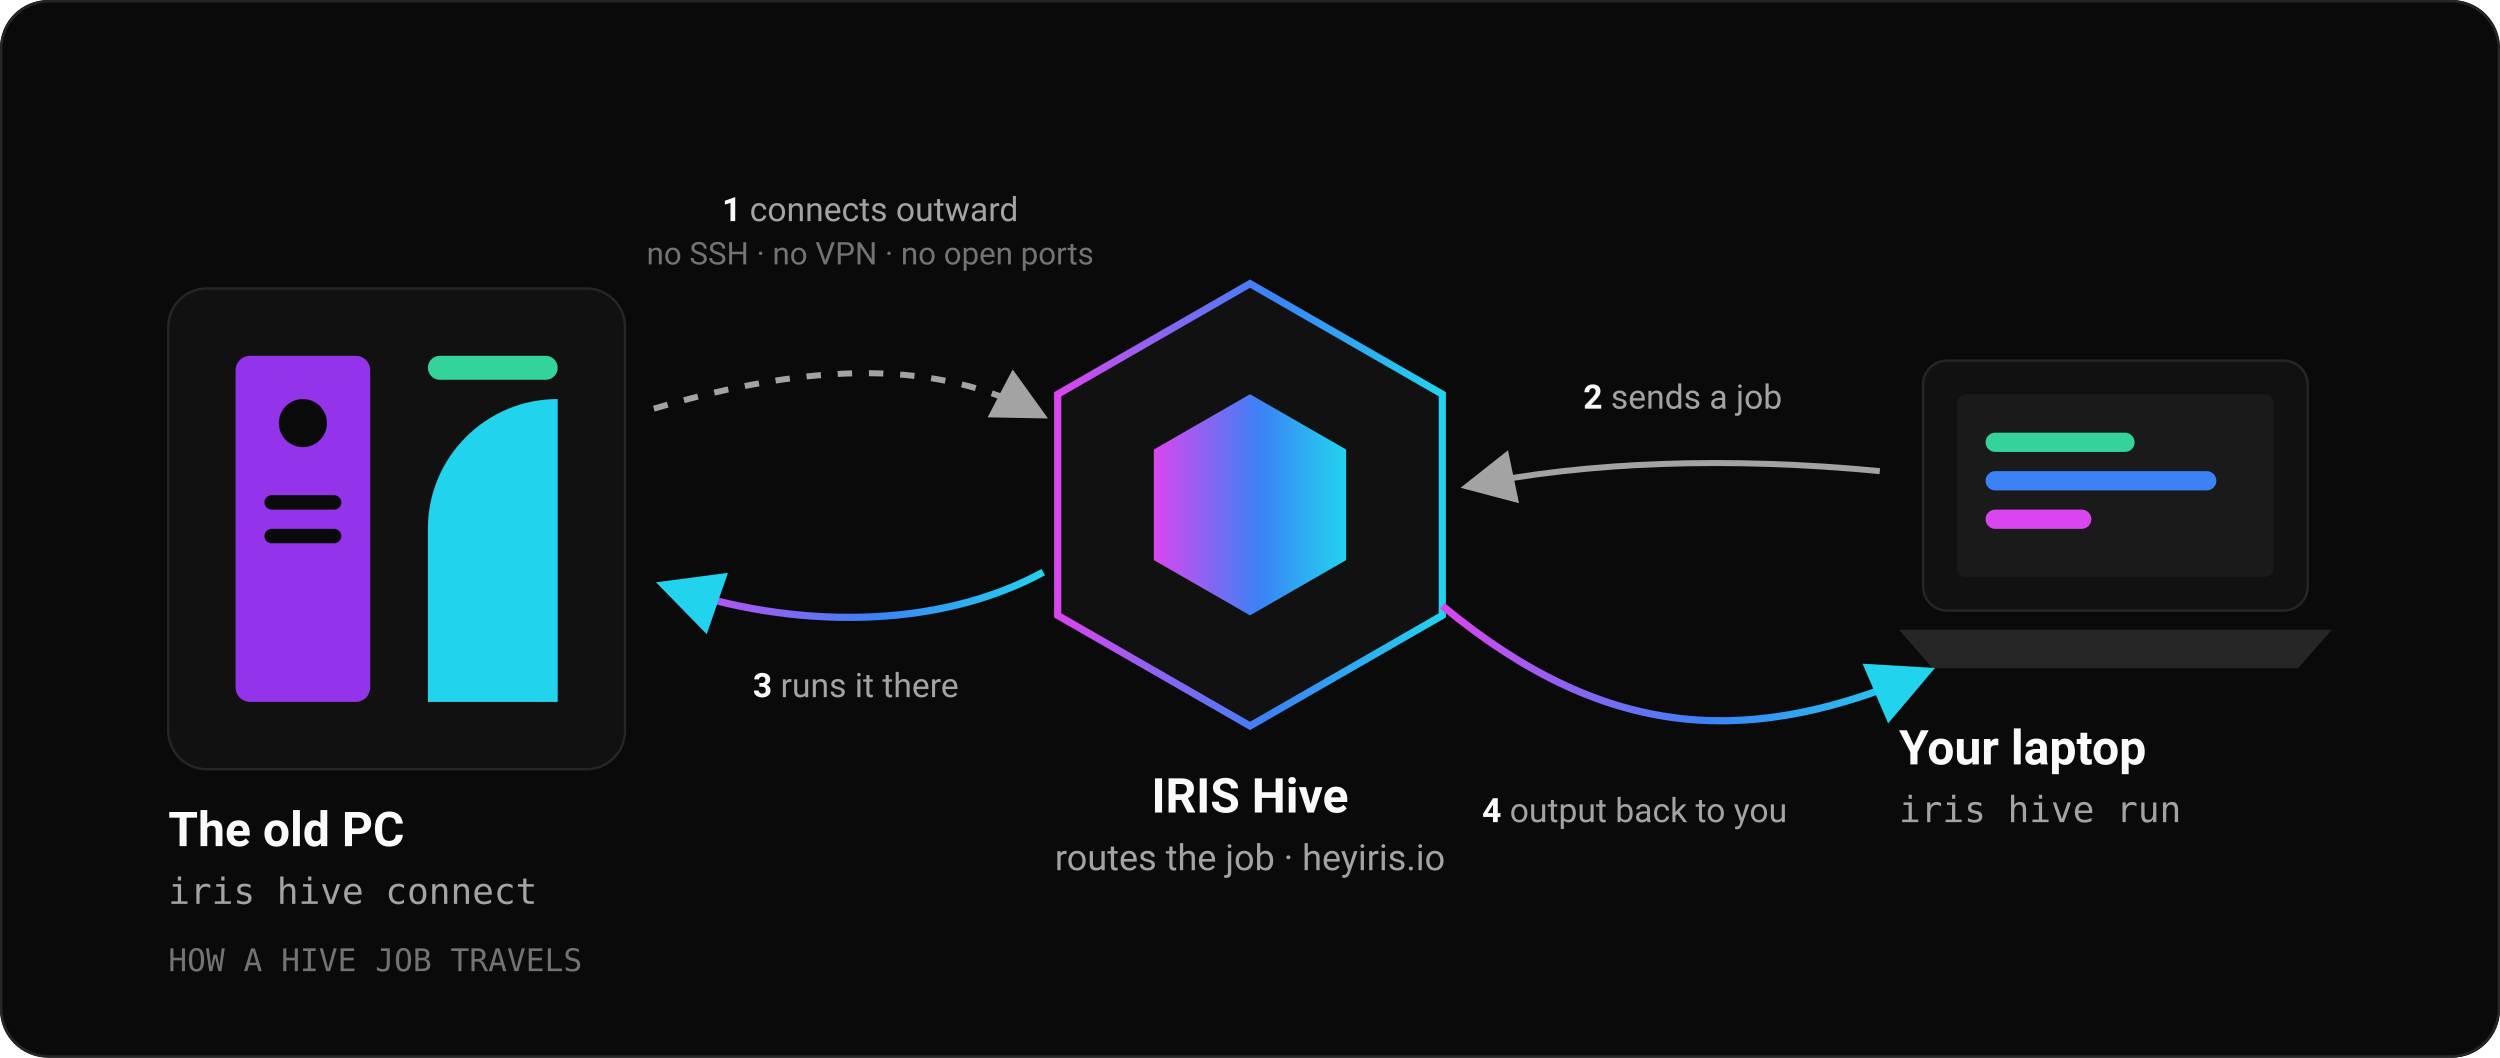
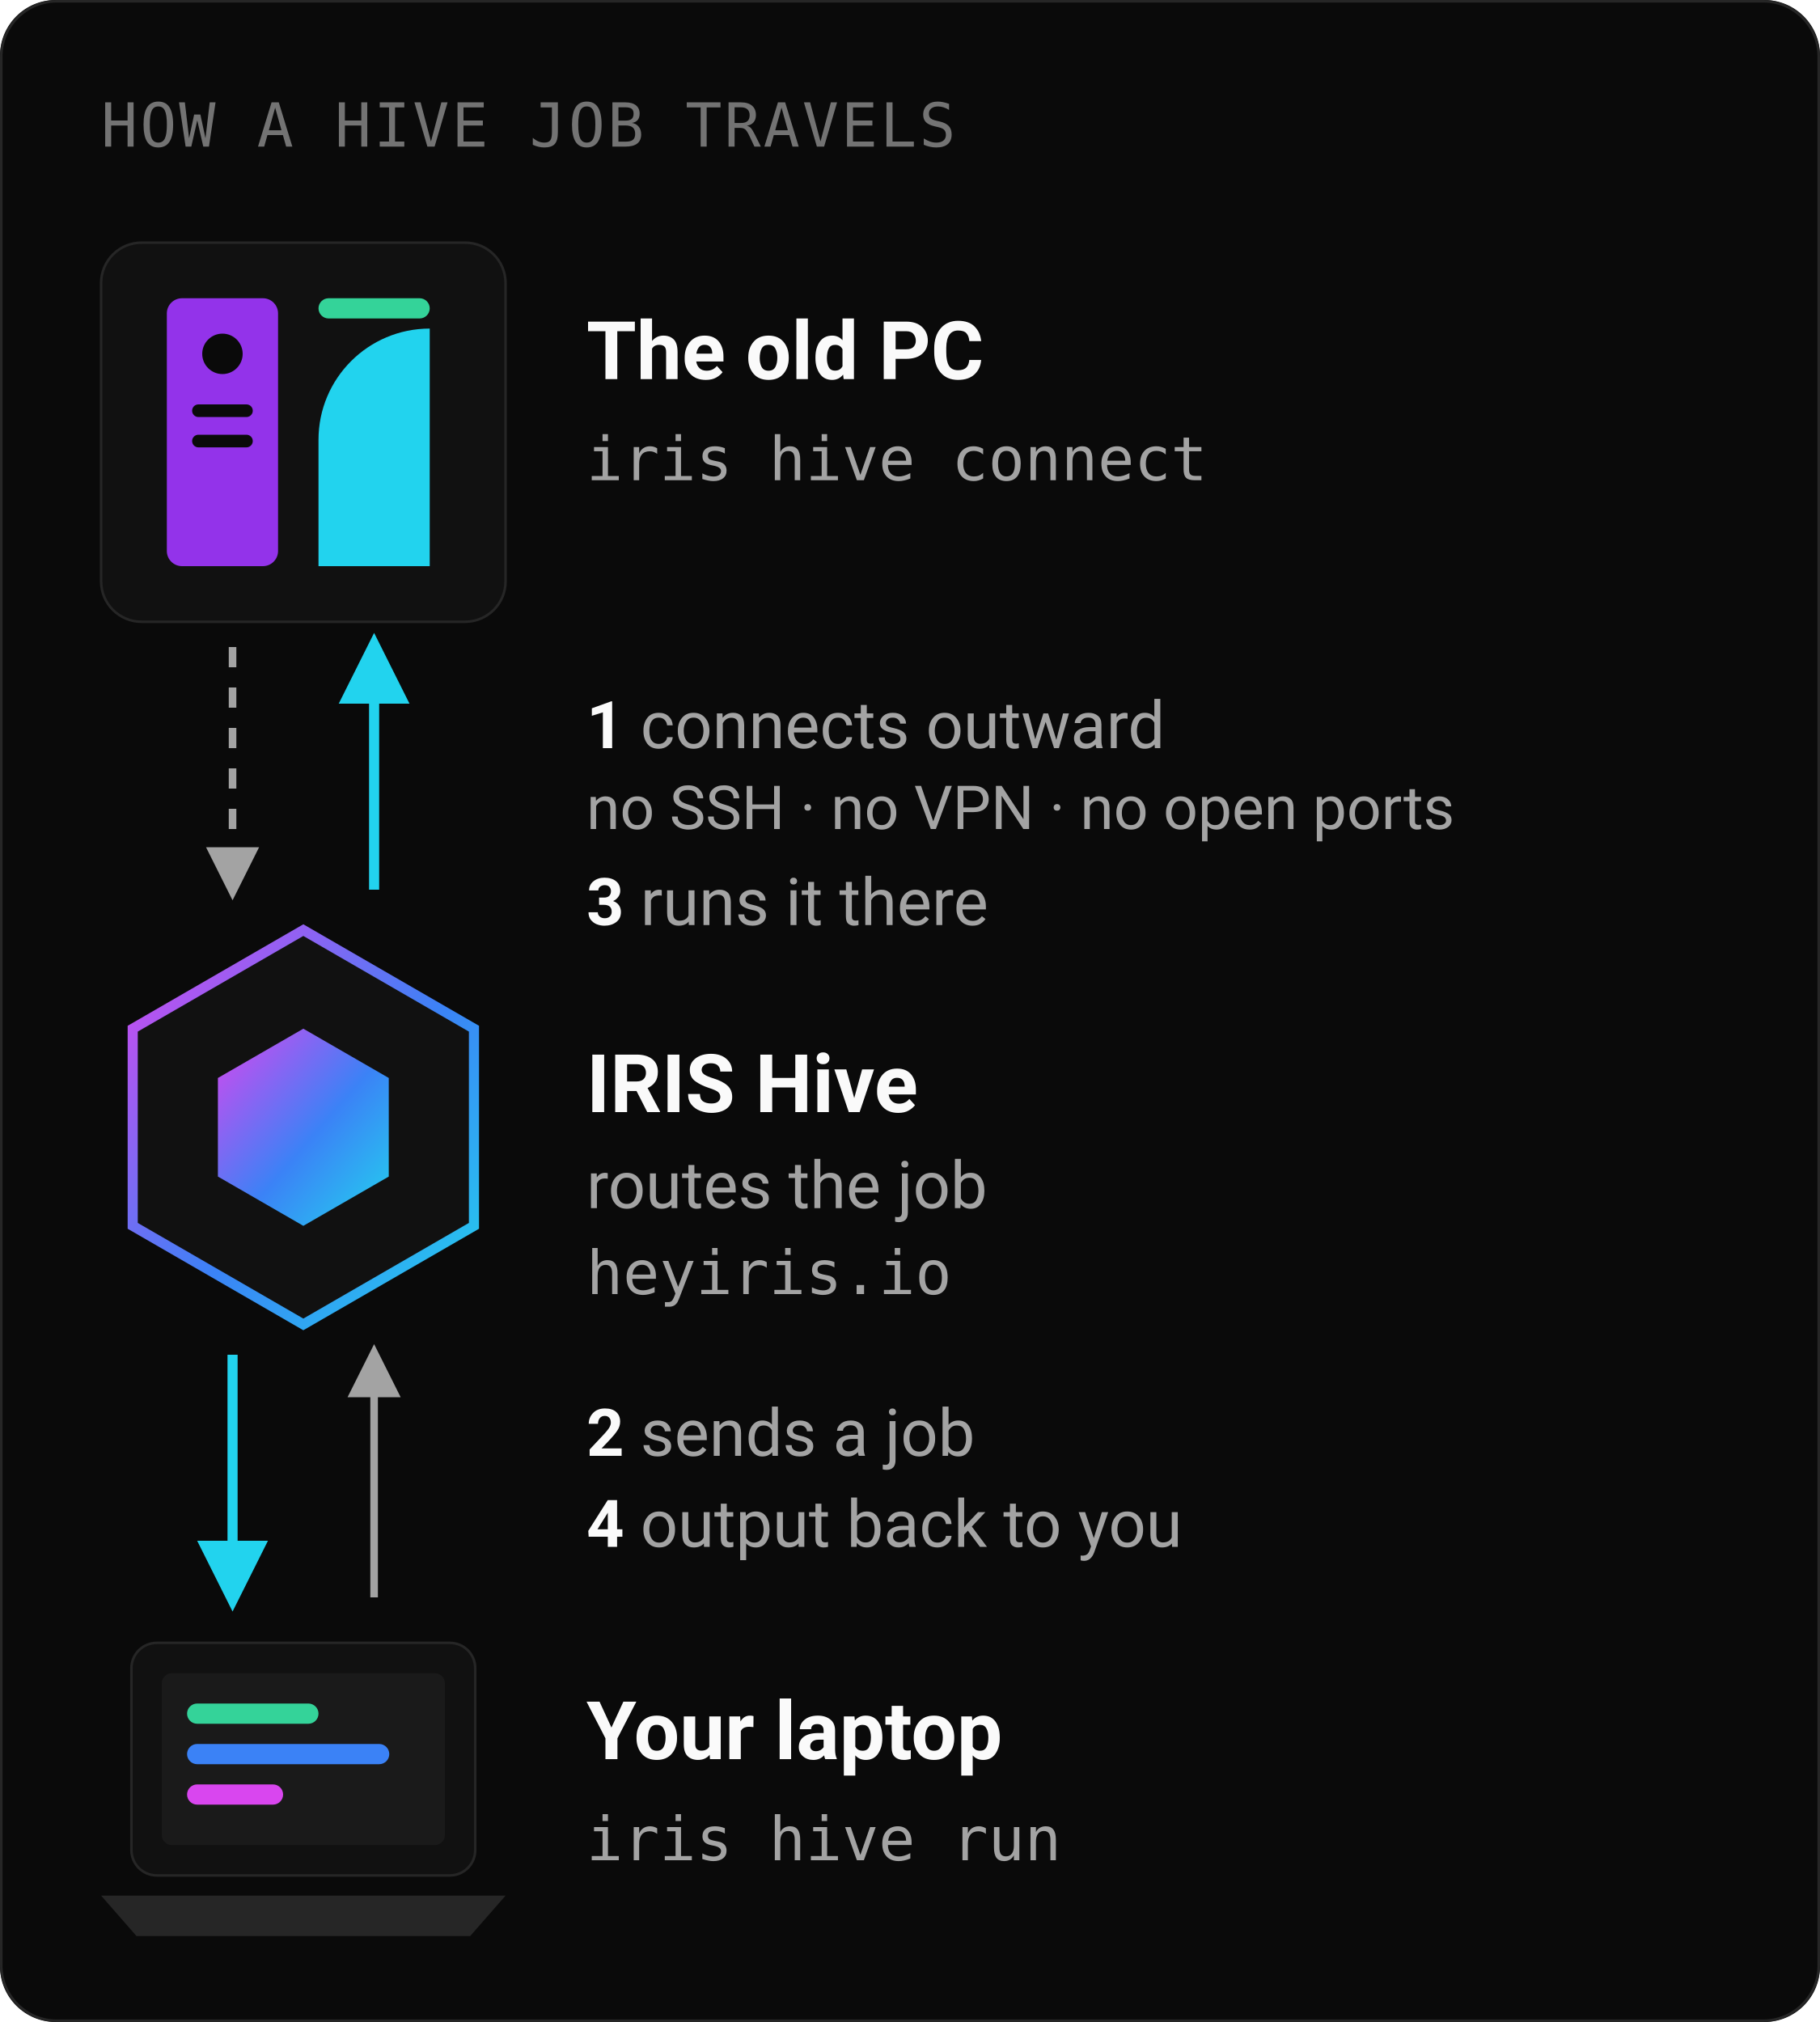
- <svg xmlns="http://www.w3.org/2000/svg" viewBox="0 0 1040 440" width="1040" height="440" role="img" aria-labelledby="t d" font-family="'Instrument Sans', -apple-system, 'Segoe UI', Roboto, Helvetica, Arial, sans-serif">
+ <svg xmlns="http://www.w3.org/2000/svg" viewBox="0 0 720 800" width="720" height="800" role="img" aria-labelledby="t d" font-family="'Instrument Sans', -apple-system, 'Segoe UI', Roboto, Helvetica, Arial, sans-serif">
  <defs>
-     <linearGradient id="g" x1="0" x2="1" y1="0" y2="0">
+     <linearGradient id="g" x1="0" x2="1" y1="0" y2="1">
      <stop offset="0" stop-color="#d946ef" />
      <stop offset=".55" stop-color="#3b82f6" />
      <stop offset="1" stop-color="#22d3ee" />
    </linearGradient>
-     <marker id="ah" viewBox="0 0 10 10" refX="8" refY="5" markerWidth="9" markerHeight="9" orient="auto-start-reverse">
+     <linearGradient id="gh" x1="0" x2="1" y1="0" y2="0">
+       <stop offset="0" stop-color="#d946ef" />
+       <stop offset=".55" stop-color="#3b82f6" />
+       <stop offset="1" stop-color="#22d3ee" />
+     </linearGradient>
+     <marker id="ah" viewBox="0 0 10 10" refX="8" refY="5" markerWidth="7" markerHeight="7" orient="auto-start-reverse">
      <path d="M0 0 L10 5 L0 10 Z" fill="#a3a3a3" />
    </marker>
-     <marker id="ahg" viewBox="0 0 10 10" refX="8" refY="5" markerWidth="9" markerHeight="9" orient="auto-start-reverse">
+     <marker id="ahg" viewBox="0 0 10 10" refX="8" refY="5" markerWidth="7" markerHeight="7" orient="auto-start-reverse">
      <path d="M0 0 L10 5 L0 10 Z" fill="#22d3ee" />
    </marker>
  </defs>
-   <rect width="1040" height="440" rx="20" fill="#0a0a0a" />
-   <rect x=".5" y=".5" width="1039" height="439" rx="20" fill="none" stroke="#262626" />
-   <g transform="translate(70 120)">
-     <rect width="190" height="200" rx="16" fill="#111" stroke="#262626" />
-     <rect x="28" y="28" width="56" height="144" rx="6" fill="#9333ea" />
-     <circle cx="56" cy="56" r="10" fill="#0a0a0a" />
-     <rect x="40" y="86" width="32" height="6" rx="3" fill="#0a0a0a" />
-     <rect x="40" y="100" width="32" height="6" rx="3" fill="#0a0a0a" />
-     <path d="M108 172 V100 A54 54 0 0 1 162 46 V172 Z" fill="#22d3ee" />
-     <rect x="108" y="28" width="54" height="10" rx="5" fill="#34d399" />
-     <text x="0" y="232" fill="#fafafa" font-size="20" font-weight="700">The old PC</text>
-     <text x="0" y="256" fill="#a3a3a3" font-size="15" font-family="'JetBrains Mono', ui-monospace, Menlo, monospace">iris hive connect</text>
+   <rect width="720" height="800" rx="22" fill="#0a0a0a" />
+   <rect x=".5" y=".5" width="719" height="799" rx="22" fill="none" stroke="#262626" />
+   <text x="40" y="58" fill="#737373" font-size="24" font-family="'JetBrains Mono', ui-monospace, Menlo, monospace" letter-spacing=".04em">HOW A HIVE JOB TRAVELS</text>
+   <g transform="translate(40 96)">
+     <rect width="160" height="150" rx="16" fill="#111" stroke="#262626" />
+     <rect x="26" y="22" width="44" height="106" rx="6" fill="#9333ea" />
+     <circle cx="48" cy="44" r="8" fill="#0a0a0a" />
+     <rect x="36" y="64" width="24" height="5" rx="2.5" fill="#0a0a0a" />
+     <rect x="36" y="76" width="24" height="5" rx="2.5" fill="#0a0a0a" />
+     <path d="M86 128 V78 A44 44 0 0 1 130 34 V128 Z" fill="#22d3ee" />
+     <rect x="86" y="22" width="44" height="8" rx="4" fill="#34d399" />
  </g>
-   <g transform="translate(520 210)">
-     <polygon points="0,-92 80,-46 80,46 0,92 -80,46 -80,-46" fill="#111" stroke="url(#g)" stroke-width="3" />
-     <polygon points="0,-46 40,-23 40,23 0,46 -40,23 -40,-23" fill="url(#g)" />
-     <text x="0" y="128" fill="#fafafa" font-size="20" font-weight="700" text-anchor="middle">IRIS Hive</text>
-     <text x="0" y="152" fill="#a3a3a3" font-size="15" text-anchor="middle">routes the job · heyiris.io</text>
+   <text x="232" y="150" fill="#fafafa" font-size="32" font-weight="700" text-anchor="start">The old PC</text>
+   <text x="232" y="190" fill="#a3a3a3" font-size="24" font-weight="400" font-family="'JetBrains Mono', ui-monospace, Menlo, monospace" text-anchor="start">iris hive connect</text>
+   <path d="M92 256 L92 352" stroke="#a3a3a3" stroke-width="3" stroke-dasharray="8 8" marker-end="url(#ah)" />
+   <path d="M148 352 L148 256" stroke="#22d3ee" stroke-width="4" marker-end="url(#ahg)" />
+   <text x="232" y="296" fill="#a3a3a3" font-size="26">
+     <tspan fill="#fafafa" font-weight="700">1</tspan>  connects outward</text>
+   <text x="232" y="328" fill="#a3a3a3" font-size="24" font-weight="400" text-anchor="start">no SSH · no VPN · no open ports</text>
+   <text x="232" y="366" fill="#a3a3a3" font-size="26">
+     <tspan fill="#fafafa" font-weight="700">3</tspan>  runs it there</text>
+   <polygon points="120.0,368.0 187.5,407.0 187.5,485.0 120.0,524.0 52.5,485.0 52.5,407.0" fill="#111" stroke="url(#g)" stroke-width="4" />
+   <polygon points="120.0,407.0 153.8,426.5 153.8,465.5 120.0,485.0 86.2,465.5 86.2,426.5" fill="url(#g)" />
+   <text x="232" y="440" fill="#fafafa" font-size="32" font-weight="700" text-anchor="start">IRIS Hive</text>
+   <text x="232" y="478" fill="#a3a3a3" font-size="26" font-weight="400" text-anchor="start">routes the job</text>
+   <text x="232" y="512" fill="#a3a3a3" font-size="24" font-weight="400" font-family="'JetBrains Mono', ui-monospace, Menlo, monospace" text-anchor="start">heyiris.io</text>
+   <path d="M148 632 L148 536" stroke="#a3a3a3" stroke-width="3" marker-end="url(#ah)" />
+   <path d="M92 536 L92 632" stroke="#22d3ee" stroke-width="4" marker-end="url(#ahg)" />
+   <text x="232" y="576" fill="#a3a3a3" font-size="26">
+     <tspan fill="#fafafa" font-weight="700">2</tspan>  sends a job</text>
+   <text x="232" y="612" fill="#a3a3a3" font-size="26">
+     <tspan fill="#fafafa" font-weight="700">4</tspan>  output back to you</text>
+   <g transform="translate(40 640)">
+     <rect x="12" y="10" width="136" height="92" rx="10" fill="#111" stroke="#262626" />
+     <rect x="24" y="22" width="112" height="68" rx="4" fill="#1a1a1a" />
+     <rect x="34" y="34" width="52" height="8" rx="4" fill="#34d399" />
+     <rect x="34" y="50" width="80" height="8" rx="4" fill="#3b82f6" />
+     <rect x="34" y="66" width="38" height="8" rx="4" fill="#d946ef" />
+     <path d="M0 110 H160 L146 126 H14 Z" fill="#262626" />
  </g>
-   <g transform="translate(790 150)">
-     <rect x="10" y="0" width="160" height="104" rx="10" fill="#111" stroke="#262626" />
-     <rect x="24" y="14" width="132" height="76" rx="4" fill="#1a1a1a" />
-     <rect x="36" y="30" width="62" height="8" rx="4" fill="#34d399" />
-     <rect x="36" y="46" width="96" height="8" rx="4" fill="#3b82f6" />
-     <rect x="36" y="62" width="44" height="8" rx="4" fill="#d946ef" />
-     <path d="M0 112 H180 L166 128 H14 Z" fill="#262626" />
-     <text x="0" y="168" fill="#fafafa" font-size="20" font-weight="700">Your laptop</text>
-     <text x="0" y="192" fill="#a3a3a3" font-size="15" font-family="'JetBrains Mono', ui-monospace, Menlo, monospace">iris hive run</text>
-   </g>
-   <path d="M272 170 C340 150 390 150 432 172" fill="none" stroke="#a3a3a3" stroke-width="2.5" stroke-dasharray="6 7" marker-end="url(#ah)" />
-   <text x="362" y="92" fill="#a3a3a3" font-size="14" text-anchor="middle">
-     <tspan font-weight="700" fill="#fafafa">1</tspan>  connects outward</text>
-   <text x="362" y="110" fill="#737373" font-size="13" text-anchor="middle">no SSH · no VPN · no open ports</text>
-   <path d="M782 196 C720 190 660 192 612 202" fill="none" stroke="#a3a3a3" stroke-width="2.5" marker-end="url(#ah)" />
-   <text x="700" y="170" fill="#a3a3a3" font-size="14" text-anchor="middle">
-     <tspan font-weight="700" fill="#fafafa">2</tspan>  sends a job</text>
-   <path d="M434 238 C390 262 330 262 278 244" fill="none" stroke="url(#g)" stroke-width="3" marker-end="url(#ahg)" />
-   <text x="356" y="290" fill="#a3a3a3" font-size="14" text-anchor="middle">
-     <tspan font-weight="700" fill="#fafafa">3</tspan>  runs it there</text>
-   <path d="M600 252 C670 310 730 310 800 280" fill="none" stroke="url(#g)" stroke-width="3" marker-end="url(#ahg)" />
-   <text x="680" y="342" fill="#a3a3a3" font-size="14" text-anchor="middle">
-     <tspan font-weight="700" fill="#fafafa">4</tspan>  output back to you</text>
-   <text x="70" y="404" fill="#737373" font-size="13" font-family="'JetBrains Mono', ui-monospace, Menlo, monospace">HOW A HIVE JOB TRAVELS</text>
+   <text x="232" y="696" fill="#fafafa" font-size="32" font-weight="700" text-anchor="start">Your laptop</text>
+   <text x="232" y="736" fill="#a3a3a3" font-size="24" font-weight="400" font-family="'JetBrains Mono', ui-monospace, Menlo, monospace" text-anchor="start">iris hive run</text>
</svg>
